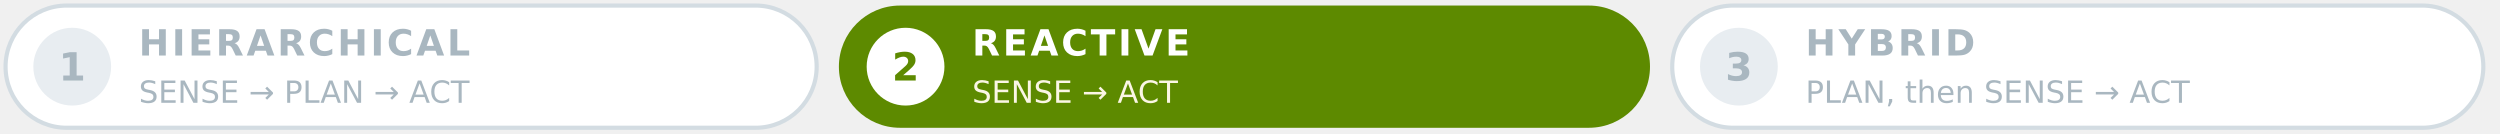
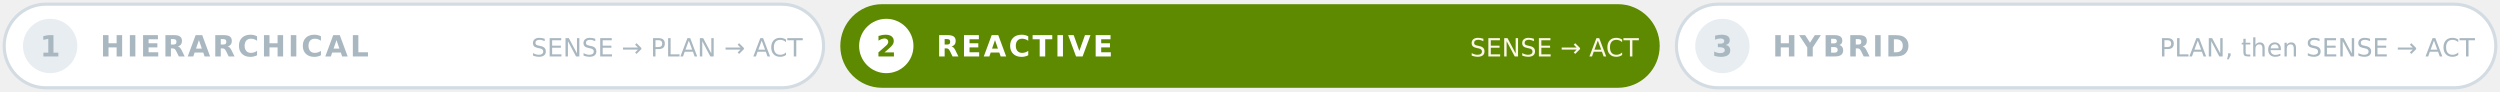
- <svg xmlns="http://www.w3.org/2000/svg" width="900" height="48" viewBox="0 0 900 48">
+ <svg xmlns="http://www.w3.org/2000/svg" width="1196" height="44" viewBox="0 0 1196 44">
  <defs>
    <marker id="m-navy" viewBox="0 0 10 10" refX="8.6" refY="5" markerWidth="5" markerHeight="5" orient="auto-start-reverse">
      <path d="M0,0L10,5L0,10z" fill="#002b47" />
    </marker>
    <marker id="m-green" viewBox="0 0 10 10" refX="8.6" refY="5" markerWidth="5" markerHeight="5" orient="auto-start-reverse">
      <path d="M0,0L10,5L0,10z" fill="#004d00" />
    </marker>
    <marker id="m-lime" viewBox="0 0 10 10" refX="8.6" refY="5" markerWidth="5" markerHeight="5" orient="auto-start-reverse">
      <path d="M0,0L10,5L0,10z" fill="#5d8a00" />
    </marker>
    <marker id="m-red" viewBox="0 0 10 10" refX="8.6" refY="5" markerWidth="5" markerHeight="5" orient="auto-start-reverse">
      <path d="M0,0L10,5L0,10z" fill="#b3261e" />
    </marker>
    <marker id="m-amber" viewBox="0 0 10 10" refX="8.6" refY="5" markerWidth="5" markerHeight="5" orient="auto-start-reverse">
      <path d="M0,0L10,5L0,10z" fill="#d98e04" />
    </marker>
    <marker id="m-muted" viewBox="0 0 10 10" refX="8.6" refY="5" markerWidth="5" markerHeight="5" orient="auto-start-reverse">
      <path d="M0,0L10,5L0,10z" fill="#5f7482" />
    </marker>
    <marker id="m-sky" viewBox="0 0 10 10" refX="8.6" refY="5" markerWidth="5" markerHeight="5" orient="auto-start-reverse">
      <path d="M0,0L10,5L0,10z" fill="#2f86b3" />
    </marker>
    <marker id="m-cream" viewBox="0 0 10 10" refX="8.6" refY="5" markerWidth="5" markerHeight="5" orient="auto-start-reverse">
      <path d="M0,0L10,5L0,10z" fill="#fbf6e5" />
    </marker>
    <marker id="m-limeb" viewBox="0 0 10 10" refX="8.6" refY="5" markerWidth="5" markerHeight="5" orient="auto-start-reverse">
      <path d="M0,0L10,5L0,10z" fill="#97c600" />
    </marker>
    <marker id="m-faint" viewBox="0 0 10 10" refX="8.6" refY="5" markerWidth="5" markerHeight="5" orient="auto-start-reverse">
      <path d="M0,0L10,5L0,10z" fill="#a9b7c0" />
    </marker>
  </defs>
  <g font-family="Verdana, 'DejaVu Sans', Arial, sans-serif" fill="#002b47">
-     <rect x="2.0" y="2.0" width="292.0" height="44.0" rx="22" fill="#ffffff" stroke="#d3dce2" stroke-width="1.5" />
-     <circle cx="26.0" cy="24.0" r="14.0" fill="#e8edf1" />
-     <text x="26.0" y="29.0" font-size="14" text-anchor="middle" fill="#a9b7c0" font-weight="bold">1</text>
-     <text x="50.0" y="20.0" font-size="13" text-anchor="start" fill="#a9b7c0" font-weight="bold" letter-spacing="0.08em">HIERARCHICAL</text>
-     <text x="50.0" y="37.0" font-size="11" text-anchor="start" fill="#a9b7c0">SENSE → PLAN → ACT</text>
-     <rect x="302.0" y="2.0" width="292.0" height="44.0" rx="22" fill="#5d8a00" />
-     <circle cx="326.0" cy="24.0" r="14.0" fill="#ffffff" />
-     <text x="326.0" y="29.0" font-size="14" text-anchor="middle" fill="#5d8a00" font-weight="bold">2</text>
-     <text x="350.0" y="20.0" font-size="13" text-anchor="start" fill="#ffffff" font-weight="bold" letter-spacing="0.08em">REACTIVE</text>
-     <text x="350.0" y="37.0" font-size="11" text-anchor="start" fill="#fbf6e5">SENSE → ACT</text>
-     <rect x="602.0" y="2.0" width="292.0" height="44.0" rx="22" fill="#ffffff" stroke="#d3dce2" stroke-width="1.5" />
-     <circle cx="626.0" cy="24.0" r="14.0" fill="#e8edf1" />
-     <text x="626.0" y="29.0" font-size="14" text-anchor="middle" fill="#a9b7c0" font-weight="bold">3</text>
-     <text x="650.0" y="20.0" font-size="13" text-anchor="start" fill="#a9b7c0" font-weight="bold" letter-spacing="0.08em">HYBRID</text>
-     <text x="650.0" y="37.0" font-size="11" text-anchor="start" fill="#a9b7c0">PLAN, then SENSE → ACT</text>
+     <rect x="2.0" y="2.0" width="392.0" height="40.0" rx="20" fill="#ffffff" stroke="#d3dce2" stroke-width="1.5" />
+     <circle cx="24.0" cy="22.0" r="13.0" fill="#e8edf1" />
+     <text x="24.0" y="27.0" font-size="14" text-anchor="middle" fill="#a9b7c0" font-weight="bold">1</text>
+     <text x="48.0" y="27.0" font-size="14" text-anchor="start" fill="#a9b7c0" font-weight="bold" letter-spacing="0.08em">HIERARCHICAL</text>
+     <text x="384.0" y="27.0" font-size="12" text-anchor="end" fill="#a9b7c0">SENSE → PLAN → ACT</text>
+     <rect x="402.0" y="2.0" width="392.0" height="40.0" rx="20" fill="#5d8a00" />
+     <circle cx="424.0" cy="22.0" r="13.0" fill="#ffffff" />
+     <text x="424.0" y="27.0" font-size="14" text-anchor="middle" fill="#5d8a00" font-weight="bold">2</text>
+     <text x="448.0" y="27.0" font-size="14" text-anchor="start" fill="#ffffff" font-weight="bold" letter-spacing="0.08em">REACTIVE</text>
+     <text x="784.0" y="27.0" font-size="12" text-anchor="end" fill="#fbf6e5">SENSE → ACT</text>
+     <rect x="802.0" y="2.0" width="392.0" height="40.0" rx="20" fill="#ffffff" stroke="#d3dce2" stroke-width="1.5" />
+     <circle cx="824.0" cy="22.0" r="13.0" fill="#e8edf1" />
+     <text x="824.0" y="27.0" font-size="14" text-anchor="middle" fill="#a9b7c0" font-weight="bold">3</text>
+     <text x="848.0" y="27.0" font-size="14" text-anchor="start" fill="#a9b7c0" font-weight="bold" letter-spacing="0.08em">HYBRID</text>
+     <text x="1184.0" y="27.0" font-size="12" text-anchor="end" fill="#a9b7c0">PLAN, then SENSE → ACT</text>
  </g>
</svg>
